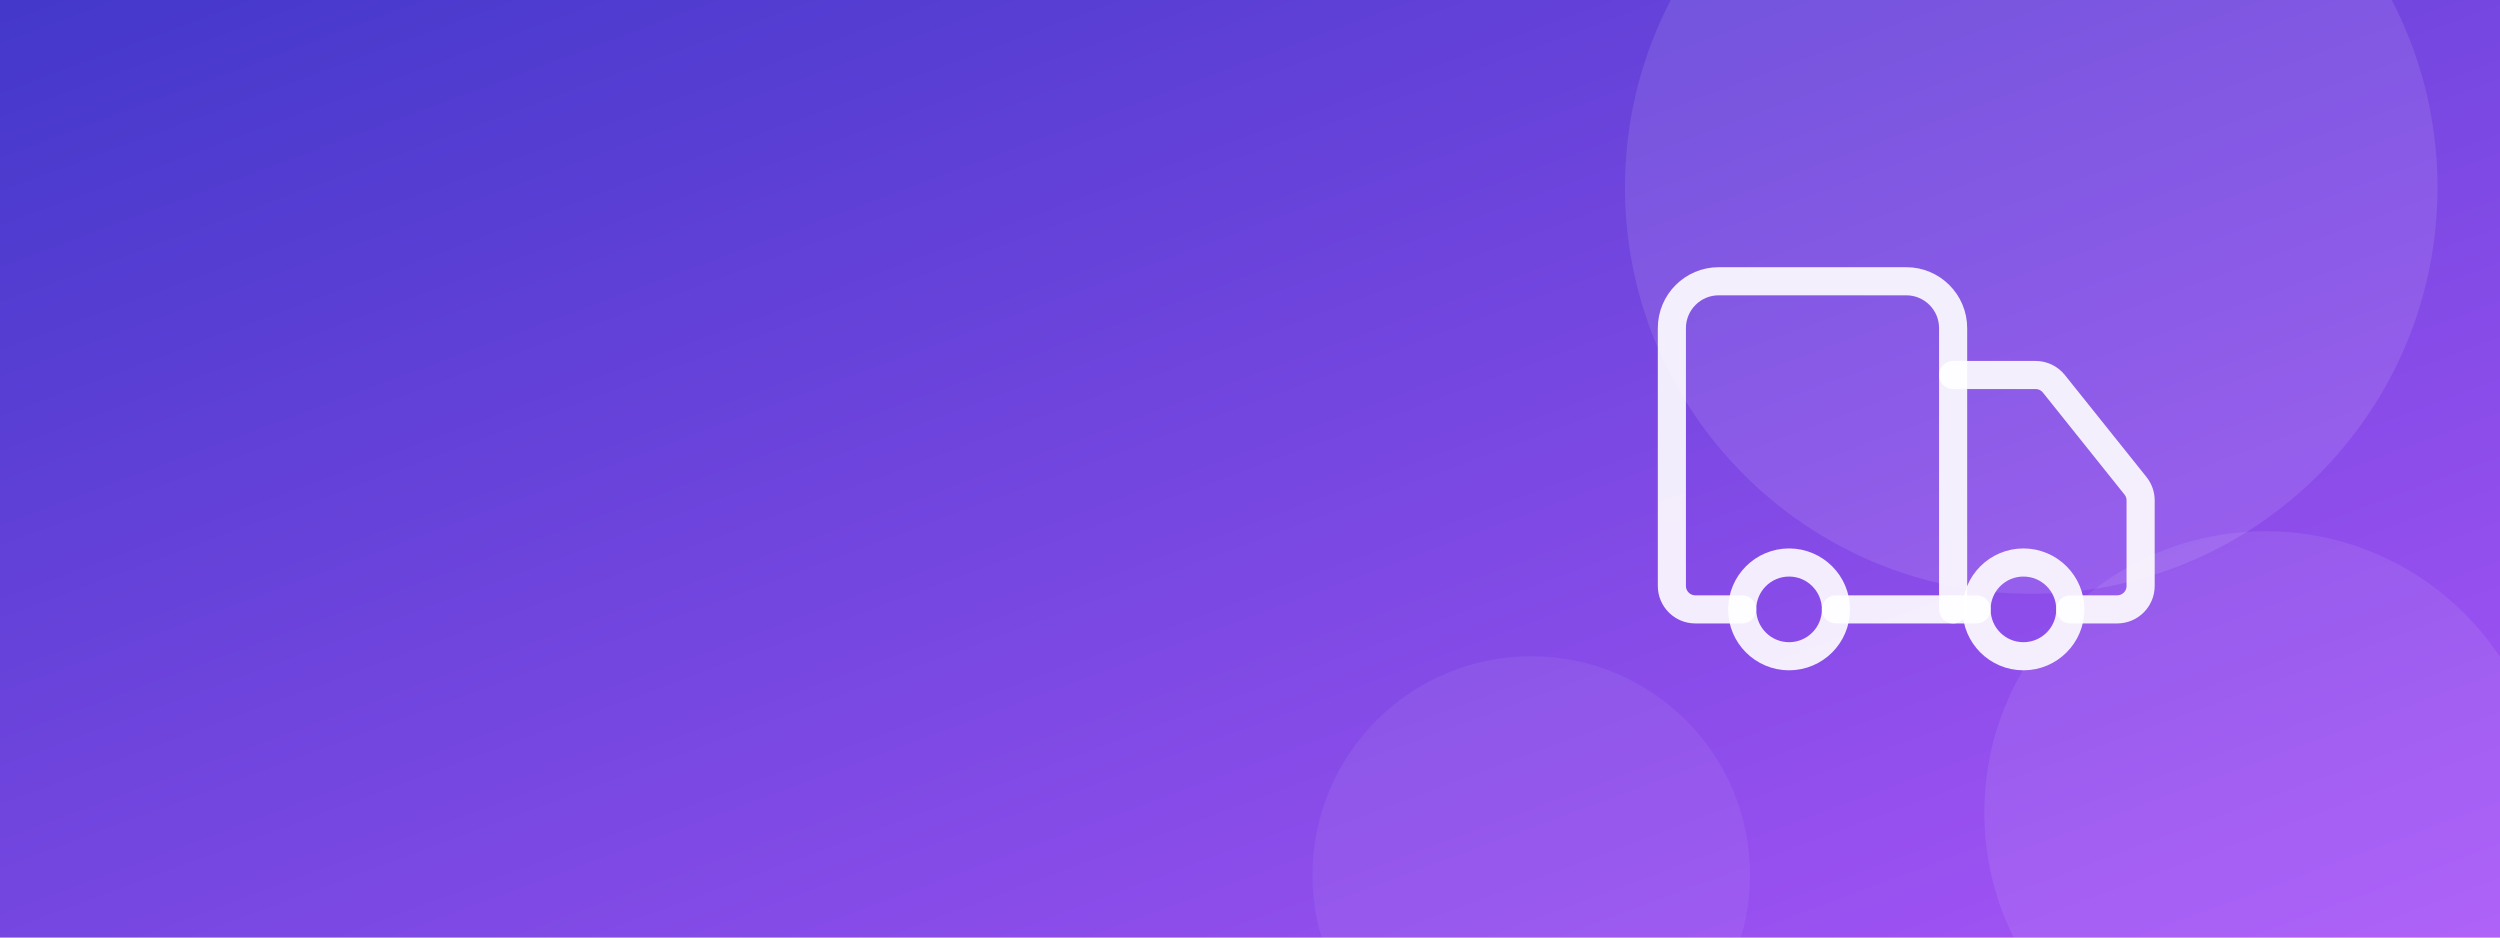
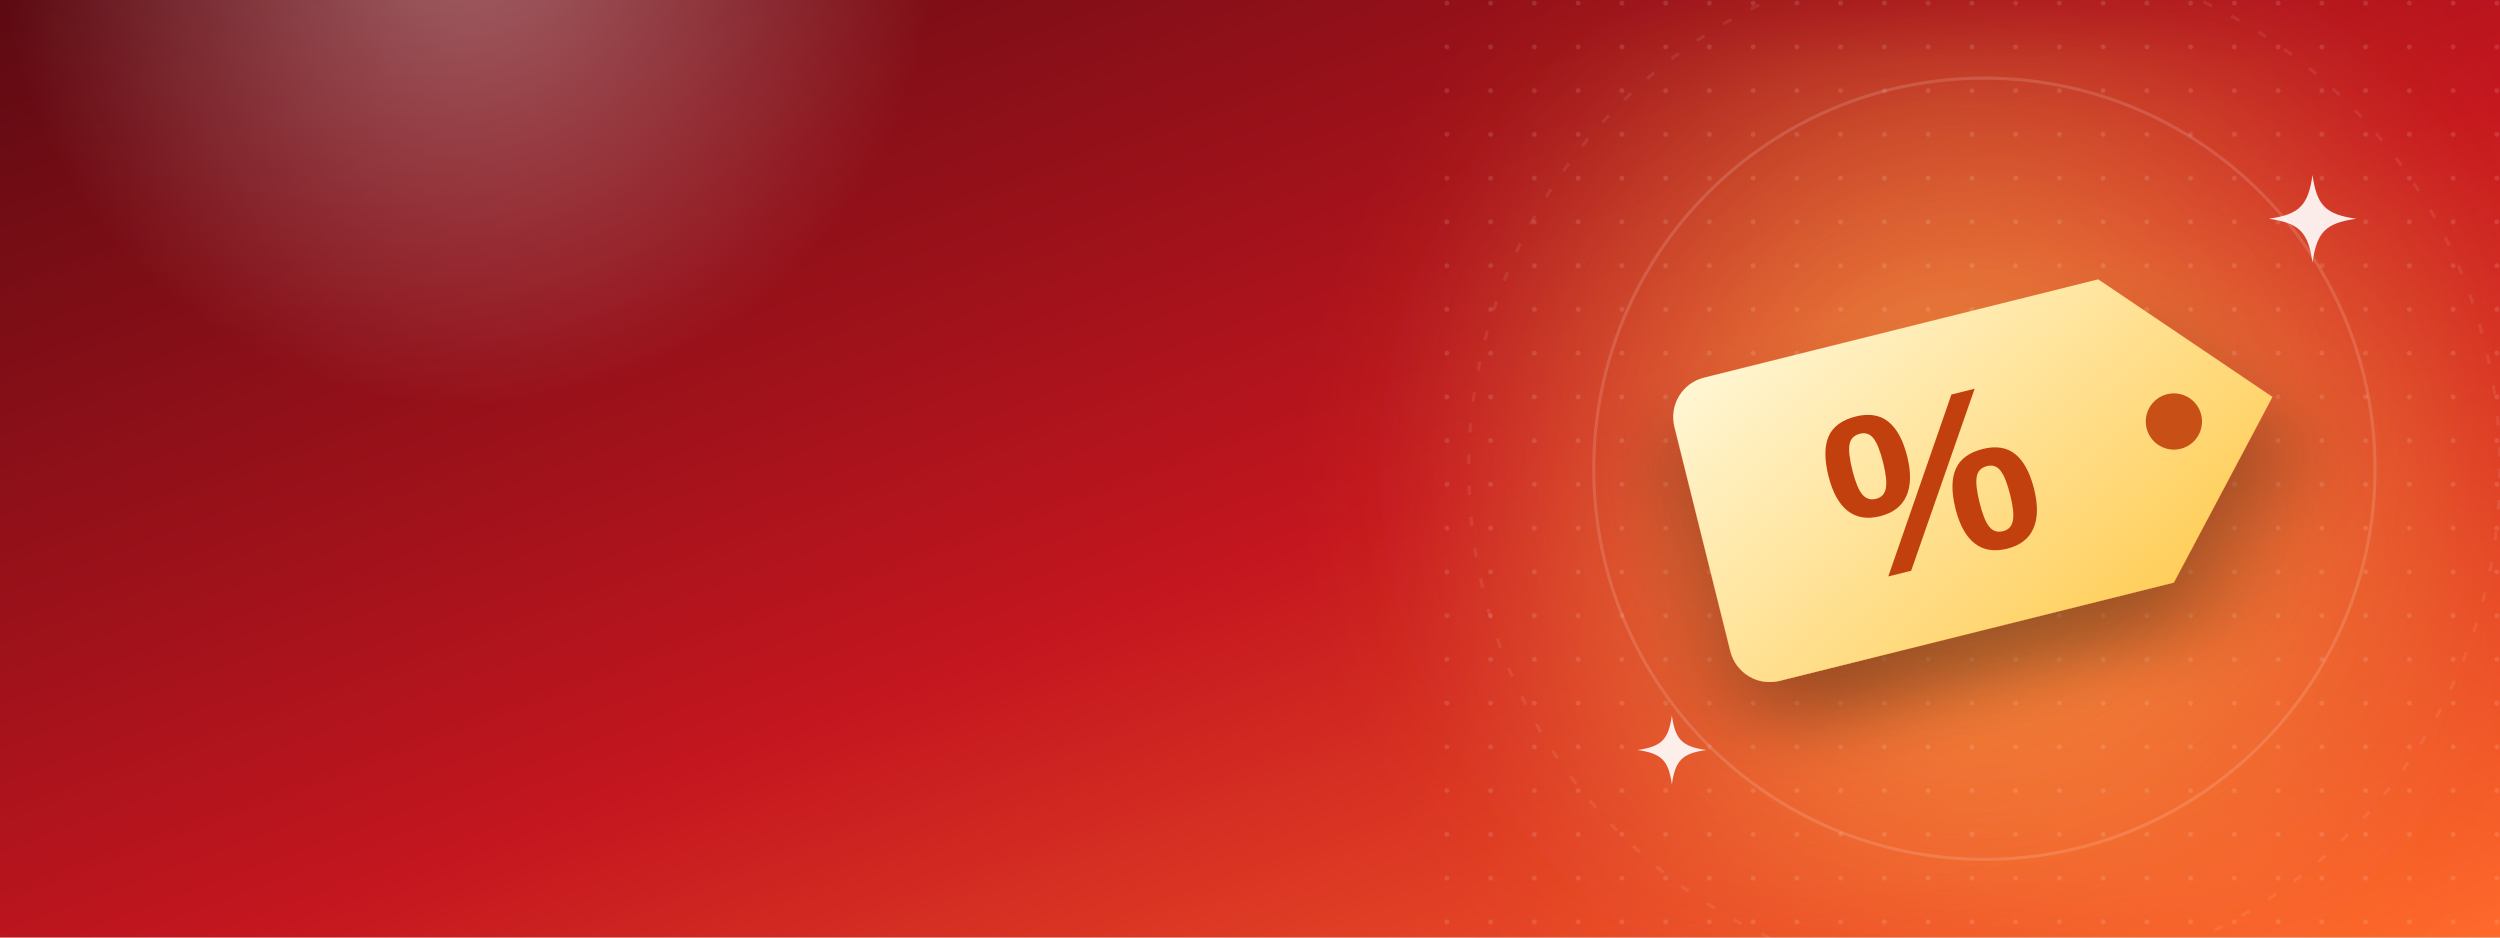
<svg xmlns="http://www.w3.org/2000/svg" viewBox="0 0 1600 600" width="1600" height="600" preserveAspectRatio="xMidYMid slice">
  <defs>
-     <linearGradient id="g" x1="0" y1="0" x2="1" y2="1">
-       <stop offset="0" stop-color="#4338ca" />
-       <stop offset="1" stop-color="#a855f7" />
+     <linearGradient id="bg3" x1="0" y1="0" x2="1" y2="1">
+       <stop offset="0" stop-color="#5c0a12" />
+       <stop offset=".55" stop-color="#c4161f" />
+       <stop offset="1" stop-color="#ff6a2b" />
+     </linearGradient>
+     <radialGradient id="glow3" cx=".5" cy=".5" r=".5">
+       <stop offset="0" stop-color="#ffb347" stop-opacity=".85" />
+       <stop offset="1" stop-color="#ffb347" stop-opacity="0" />
+     </radialGradient>
+     <radialGradient id="glow23" cx=".5" cy=".5" r=".5">
+       <stop offset="0" stop-color="#ffffff" stop-opacity=".35" />
+       <stop offset="1" stop-color="#ffffff" stop-opacity="0" />
+     </radialGradient>
+     <filter id="blur3" x="-50%" y="-50%" width="200%" height="200%">
+       <feGaussianBlur stdDeviation="40" />
+     </filter>
+     <filter id="shadow3" x="-30%" y="-30%" width="160%" height="170%">
+       <feDropShadow dx="0" dy="30" stdDeviation="28" flood-color="#000" flood-opacity=".35" />
+     </filter>
+     <pattern id="dots3" width="28" height="28" patternUnits="userSpaceOnUse">
+       <circle cx="2" cy="2" r="1.6" fill="#fff" opacity=".12" />
+     </pattern>
+     <linearGradient id="glass3" x1="0" y1="0" x2="1" y2="1">
+       <stop offset="0" stop-color="#fff" stop-opacity=".38" />
+       <stop offset="1" stop-color="#fff" stop-opacity=".06" />
    </linearGradient>
  </defs>
-   <rect width="1600" height="600" fill="url(#g)" />
-   <circle cx="1300" cy="120" r="260" fill="#fff" opacity=".10" />
-   <circle cx="1450" cy="520" r="180" fill="#fff" opacity=".08" />
-   <circle cx="980" cy="560" r="140" fill="#fff" opacity=".06" />
-   <g transform="translate(1040 120) scale(15)" fill="none" stroke="#fff" stroke-opacity=".9" stroke-width="1.2" stroke-linecap="round" stroke-linejoin="round">
-     <path d="M14 18V6a2 2 0 0 0-2-2H4a2 2 0 0 0-2 2v11a1 1 0 0 0 1 1h2" />
-     <path d="M15 18H9" />
-     <path d="M19 18h2a1 1 0 0 0 1-1v-3.65a1 1 0 0 0-.22-.624l-3.48-4.35A1 1 0 0 0 17.52 8H14" />
-     <circle cx="17" cy="18" r="2" />
-     <circle cx="7" cy="18" r="2" />
+   <rect width="1600" height="600" fill="url(#bg3)" />
+   <circle cx="1260" cy="300" r="380" fill="url(#glow3)" filter="url(#blur3)" />
+   <circle cx="300" cy="-40" r="300" fill="url(#glow23)" />
+   <rect x="900" y="0" width="700" height="600" fill="url(#dots3)" />
+   <circle cx="1270" cy="300" r="250" fill="none" stroke="#fff" stroke-opacity=".14" stroke-width="2" />
+   <circle cx="1270" cy="300" r="330" fill="none" stroke="#fff" stroke-opacity=".08" stroke-width="2" stroke-dasharray="6 14" />
+   <g filter="url(#shadow3)" transform="rotate(-14 1270 300)">
+     <linearGradient id="tag3" x1="0" y1="0" x2="1" y2="1">
+       <stop offset="0" stop-color="#fff7d6" />
+       <stop offset="1" stop-color="#ffc94a" />
+     </linearGradient>
+     <path d="M1110 200h260l90 100-90 100h-260a26 26 0 0 1-26-26V226a26 26 0 0 1 26-26z" fill="url(#tag3)" />
+     <circle cx="1395" cy="300" r="18" fill="#c2410c" opacity=".9" />
+     <text x="1235" y="352" text-anchor="middle" font-family="Arial Black,Arial,sans-serif" font-weight="900" font-size="150" fill="#c2410c">%</text>
  </g>
+   <path transform="translate(1480 140) scale(1.4)" d="M0-20C2-6 6-2 20 0 6 2 2 6 0 20-2 6-6 2-20 0-6-2-2-6 0-20Z" fill="#fff" opacity="0.9" />
+   <path transform="translate(1070 480) scale(1.1)" d="M0-20C2-6 6-2 20 0 6 2 2 6 0 20-2 6-6 2-20 0-6-2-2-6 0-20Z" fill="#fff" opacity="0.9" />
</svg>
